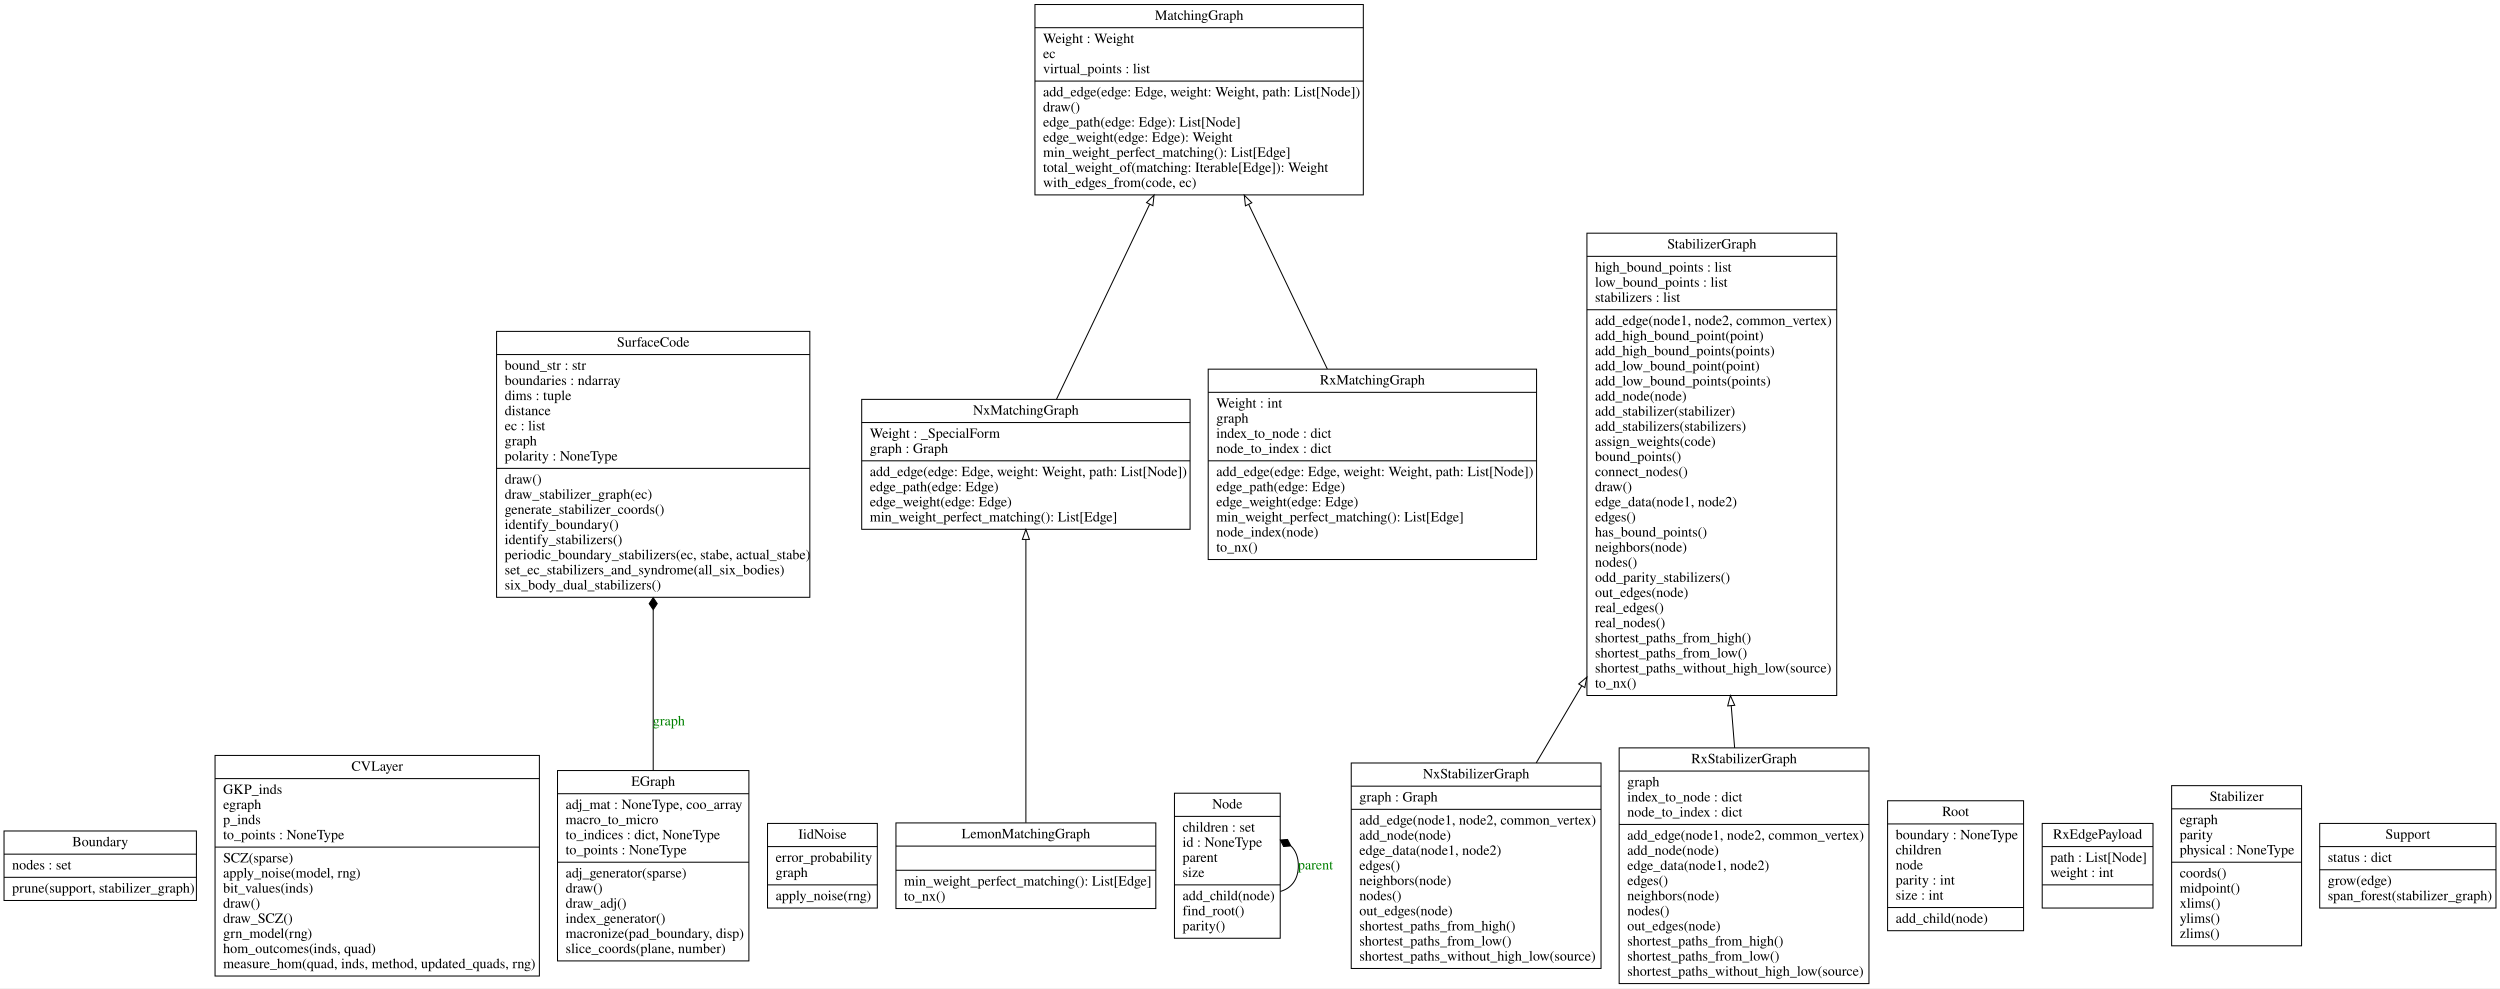
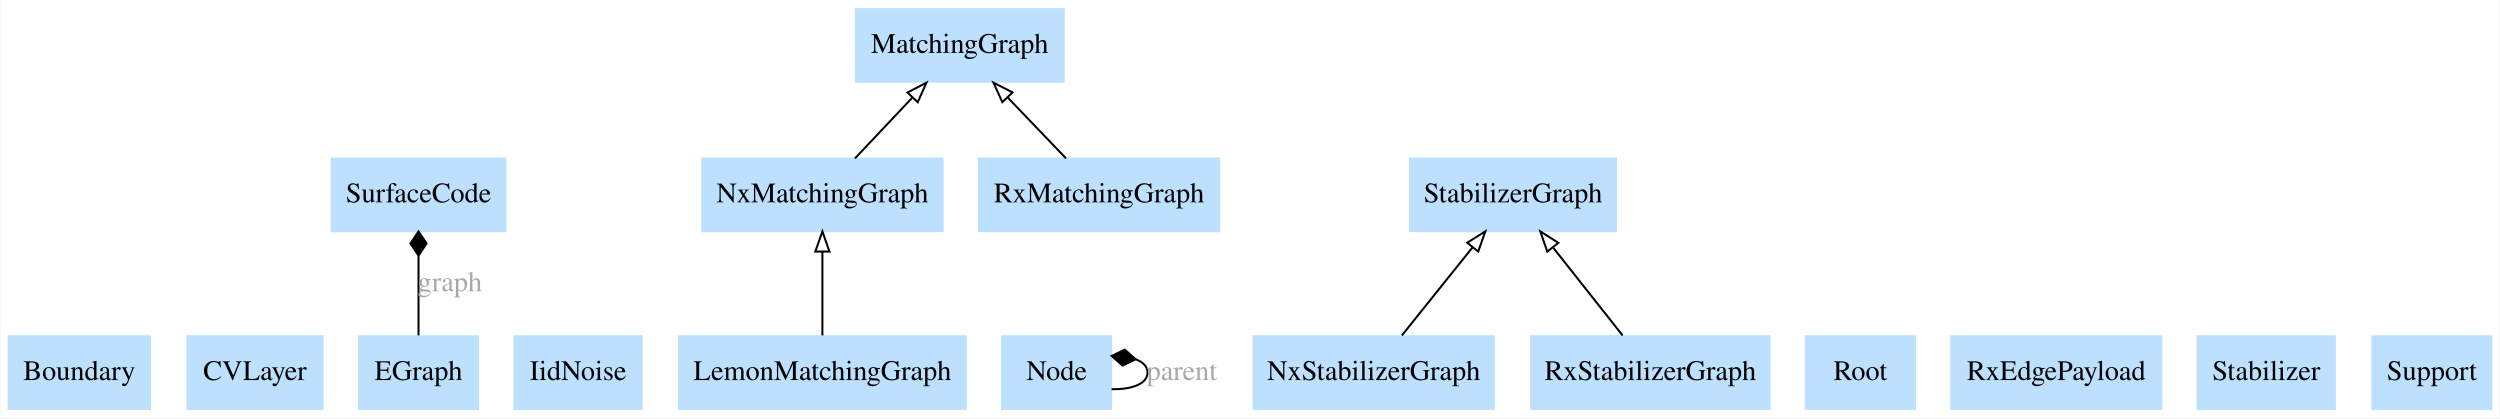
- <svg xmlns="http://www.w3.org/2000/svg" width="2482pt" height="981pt" viewBox="0.00 0.00 2482.00 981.00">
-   <g id="graph0" class="graph" transform="scale(1 1) rotate(0) translate(4 977)">
-     <polygon fill="white" stroke="transparent" points="-4,4 -4,-977 2478,-977 2478,4 -4,4" />
+ <svg xmlns="http://www.w3.org/2000/svg" width="1238pt" height="207pt" viewBox="0.00 0.00 1237.50 207.00">
+   <g id="graph0" class="graph" transform="scale(1 1) rotate(0) translate(4 203)">
+     <polygon fill="white" stroke="transparent" points="-4,4 -4,-203 1233.5,-203 1233.5,4 -4,4" />
    <g id="node1" class="node">
-       <polygon fill="none" stroke="black" points="0,-83 0,-152 191,-152 191,-83 0,-83" />
-       <text text-anchor="middle" x="95.5" y="-136.8" font-family="Times,serif" font-size="14.00">Boundary</text>
-       <polyline fill="none" stroke="black" points="0,-129 191,-129 " />
-       <text text-anchor="start" x="8" y="-113.8" font-family="Times,serif" font-size="14.00">nodes : set</text>
-       <polyline fill="none" stroke="black" points="0,-106 191,-106 " />
-       <text text-anchor="start" x="8" y="-90.8" font-family="Times,serif" font-size="14.00">prune(support, stabilizer_graph)</text>
+       <polygon fill="#bde0ff" stroke="#bde0ff" points="0,-0.5 0,-36.5 70,-36.5 70,-0.5 0,-0.5" />
+       <text text-anchor="middle" x="35" y="-14.8" font-family="Times,serif" font-size="14.00">Boundary</text>
    </g>
    <g id="node2" class="node">
-       <polygon fill="none" stroke="black" points="209.5,-8 209.5,-227 531.5,-227 531.5,-8 209.5,-8" />
-       <text text-anchor="middle" x="370.5" y="-211.8" font-family="Times,serif" font-size="14.00">CVLayer</text>
-       <polyline fill="none" stroke="black" points="209.5,-204 531.5,-204 " />
-       <text text-anchor="start" x="217.5" y="-188.8" font-family="Times,serif" font-size="14.00">GKP_inds</text>
-       <text text-anchor="start" x="217.5" y="-173.8" font-family="Times,serif" font-size="14.00">egraph</text>
-       <text text-anchor="start" x="217.5" y="-158.8" font-family="Times,serif" font-size="14.00">p_inds</text>
-       <text text-anchor="start" x="217.5" y="-143.8" font-family="Times,serif" font-size="14.00">to_points : NoneType</text>
-       <polyline fill="none" stroke="black" points="209.5,-136 531.5,-136 " />
-       <text text-anchor="start" x="217.5" y="-120.8" font-family="Times,serif" font-size="14.00">SCZ(sparse)</text>
-       <text text-anchor="start" x="217.5" y="-105.8" font-family="Times,serif" font-size="14.00">apply_noise(model, rng)</text>
-       <text text-anchor="start" x="217.5" y="-90.8" font-family="Times,serif" font-size="14.00">bit_values(inds)</text>
-       <text text-anchor="start" x="217.5" y="-75.8" font-family="Times,serif" font-size="14.00">draw()</text>
-       <text text-anchor="start" x="217.5" y="-60.8" font-family="Times,serif" font-size="14.00">draw_SCZ()</text>
-       <text text-anchor="start" x="217.5" y="-45.8" font-family="Times,serif" font-size="14.00">grn_model(rng)</text>
-       <text text-anchor="start" x="217.5" y="-30.8" font-family="Times,serif" font-size="14.00">hom_outcomes(inds, quad)</text>
-       <text text-anchor="start" x="217.5" y="-15.8" font-family="Times,serif" font-size="14.00">measure_hom(quad, inds, method, updated_quads, rng)</text>
+       <polygon fill="#bde0ff" stroke="#bde0ff" points="88.5,-0.5 88.5,-36.5 155.5,-36.5 155.5,-0.5 88.5,-0.5" />
+       <text text-anchor="middle" x="122" y="-14.8" font-family="Times,serif" font-size="14.00">CVLayer</text>
    </g>
    <g id="node3" class="node">
-       <polygon fill="none" stroke="black" points="549.5,-23 549.5,-212 739.5,-212 739.5,-23 549.5,-23" />
-       <text text-anchor="middle" x="644.5" y="-196.8" font-family="Times,serif" font-size="14.00">EGraph</text>
-       <polyline fill="none" stroke="black" points="549.5,-189 739.5,-189 " />
-       <text text-anchor="start" x="557.5" y="-173.8" font-family="Times,serif" font-size="14.00">adj_mat : NoneType, coo_array</text>
-       <text text-anchor="start" x="557.5" y="-158.8" font-family="Times,serif" font-size="14.00">macro_to_micro</text>
-       <text text-anchor="start" x="557.5" y="-143.8" font-family="Times,serif" font-size="14.00">to_indices : dict, NoneType</text>
-       <text text-anchor="start" x="557.5" y="-128.8" font-family="Times,serif" font-size="14.00">to_points : NoneType</text>
-       <polyline fill="none" stroke="black" points="549.5,-121 739.5,-121 " />
-       <text text-anchor="start" x="557.5" y="-105.8" font-family="Times,serif" font-size="14.00">adj_generator(sparse)</text>
-       <text text-anchor="start" x="557.5" y="-90.8" font-family="Times,serif" font-size="14.00">draw()</text>
-       <text text-anchor="start" x="557.5" y="-75.8" font-family="Times,serif" font-size="14.00">draw_adj()</text>
-       <text text-anchor="start" x="557.5" y="-60.8" font-family="Times,serif" font-size="14.00">index_generator()</text>
-       <text text-anchor="start" x="557.5" y="-45.8" font-family="Times,serif" font-size="14.00">macronize(pad_boundary, disp)</text>
-       <text text-anchor="start" x="557.5" y="-30.8" font-family="Times,serif" font-size="14.00">slice_coords(plane, number)</text>
+       <polygon fill="#bde0ff" stroke="#bde0ff" points="173.5,-0.5 173.5,-36.5 232.5,-36.5 232.5,-0.5 173.5,-0.5" />
+       <text text-anchor="middle" x="203" y="-14.8" font-family="Times,serif" font-size="14.00">EGraph</text>
    </g>
    <g id="node17" class="node">
-       <polygon fill="none" stroke="black" points="489,-384 489,-648 800,-648 800,-384 489,-384" />
-       <text text-anchor="middle" x="644.5" y="-632.8" font-family="Times,serif" font-size="14.00">SurfaceCode</text>
-       <polyline fill="none" stroke="black" points="489,-625 800,-625 " />
-       <text text-anchor="start" x="497" y="-609.8" font-family="Times,serif" font-size="14.00">bound_str : str</text>
-       <text text-anchor="start" x="497" y="-594.8" font-family="Times,serif" font-size="14.00">boundaries : ndarray</text>
-       <text text-anchor="start" x="497" y="-579.8" font-family="Times,serif" font-size="14.00">dims : tuple</text>
-       <text text-anchor="start" x="497" y="-564.8" font-family="Times,serif" font-size="14.00">distance</text>
-       <text text-anchor="start" x="497" y="-549.8" font-family="Times,serif" font-size="14.00">ec : list</text>
-       <text text-anchor="start" x="497" y="-534.8" font-family="Times,serif" font-size="14.00">graph</text>
-       <text text-anchor="start" x="497" y="-519.8" font-family="Times,serif" font-size="14.00">polarity : NoneType</text>
-       <polyline fill="none" stroke="black" points="489,-512 800,-512 " />
-       <text text-anchor="start" x="497" y="-496.8" font-family="Times,serif" font-size="14.00">draw()</text>
-       <text text-anchor="start" x="497" y="-481.8" font-family="Times,serif" font-size="14.00">draw_stabilizer_graph(ec)</text>
-       <text text-anchor="start" x="497" y="-466.8" font-family="Times,serif" font-size="14.00">generate_stabilizer_coords()</text>
-       <text text-anchor="start" x="497" y="-451.8" font-family="Times,serif" font-size="14.00">identify_boundary()</text>
-       <text text-anchor="start" x="497" y="-436.8" font-family="Times,serif" font-size="14.00">identify_stabilizers()</text>
-       <text text-anchor="start" x="497" y="-421.8" font-family="Times,serif" font-size="14.00">periodic_boundary_stabilizers(ec, stabe, actual_stabe)</text>
-       <text text-anchor="start" x="497" y="-406.8" font-family="Times,serif" font-size="14.00">set_ec_stabilizers_and_syndrome(all_six_bodies)</text>
-       <text text-anchor="start" x="497" y="-391.8" font-family="Times,serif" font-size="14.00">six_body_dual_stabilizers()</text>
+       <polygon fill="#bde0ff" stroke="#bde0ff" points="160,-88.5 160,-124.5 246,-124.5 246,-88.5 160,-88.5" />
+       <text text-anchor="middle" x="203" y="-102.8" font-family="Times,serif" font-size="14.00">SurfaceCode</text>
    </g>
    <g id="edge6" class="edge">
-       <path fill="none" stroke="black" d="M644.5,-212.21C644.5,-259.69 644.5,-318.37 644.5,-371.4" />
-       <polygon fill="black" stroke="black" points="644.5,-371.68 648.5,-377.68 644.5,-383.68 640.5,-377.68 644.5,-371.68" />
-       <text text-anchor="middle" x="660" y="-256.8" font-family="Times,serif" font-size="14.00" fill="green">graph</text>
+       <path fill="none" stroke="black" d="M203,-36.9C203,-48.17 203,-63.12 203,-76.18" />
+       <polygon fill="black" stroke="black" points="203,-76.42 207,-82.42 203,-88.42 199,-82.42 203,-76.42" />
+       <text text-anchor="middle" x="218.5" y="-58.8" font-family="Times,serif" font-size="14.00" fill="darkgrey">graph</text>
    </g>
    <g id="node4" class="node">
-       <polygon fill="none" stroke="black" points="758,-75.5 758,-159.5 867,-159.5 867,-75.5 758,-75.5" />
-       <text text-anchor="middle" x="812.5" y="-144.3" font-family="Times,serif" font-size="14.00">IidNoise</text>
-       <polyline fill="none" stroke="black" points="758,-136.5 867,-136.5 " />
-       <text text-anchor="start" x="766" y="-121.3" font-family="Times,serif" font-size="14.00">error_probability</text>
-       <text text-anchor="start" x="766" y="-106.3" font-family="Times,serif" font-size="14.00">graph</text>
-       <polyline fill="none" stroke="black" points="758,-98.5 867,-98.5 " />
-       <text text-anchor="start" x="766" y="-83.3" font-family="Times,serif" font-size="14.00">apply_noise(rng)</text>
+       <polygon fill="#bde0ff" stroke="#bde0ff" points="250.5,-0.5 250.5,-36.5 313.5,-36.5 313.5,-0.5 250.5,-0.5" />
+       <text text-anchor="middle" x="282" y="-14.8" font-family="Times,serif" font-size="14.00">IidNoise</text>
    </g>
    <g id="node5" class="node">
-       <polygon fill="none" stroke="black" points="885.5,-75 885.5,-160 1143.5,-160 1143.5,-75 885.5,-75" />
-       <text text-anchor="middle" x="1014.5" y="-144.8" font-family="Times,serif" font-size="14.00">LemonMatchingGraph</text>
-       <polyline fill="none" stroke="black" points="885.5,-137 1143.5,-137 " />
-       <polyline fill="none" stroke="black" points="885.5,-113 1143.5,-113 " />
-       <text text-anchor="start" x="893.5" y="-97.8" font-family="Times,serif" font-size="14.00">min_weight_perfect_matching(): List[Edge]</text>
-       <text text-anchor="start" x="893.5" y="-82.8" font-family="Times,serif" font-size="14.00">to_nx()</text>
+       <polygon fill="#bde0ff" stroke="#bde0ff" points="332,-0.5 332,-36.5 474,-36.5 474,-0.5 332,-0.5" />
+       <text text-anchor="middle" x="403" y="-14.8" font-family="Times,serif" font-size="14.00">LemonMatchingGraph</text>
    </g>
    <g id="node8" class="node">
-       <polygon fill="none" stroke="black" points="851.5,-451.5 851.5,-580.5 1177.5,-580.5 1177.5,-451.5 851.5,-451.5" />
-       <text text-anchor="middle" x="1014.5" y="-565.3" font-family="Times,serif" font-size="14.00">NxMatchingGraph</text>
-       <polyline fill="none" stroke="black" points="851.5,-557.5 1177.5,-557.5 " />
-       <text text-anchor="start" x="859.5" y="-542.3" font-family="Times,serif" font-size="14.00">Weight : _SpecialForm</text>
-       <text text-anchor="start" x="859.5" y="-527.3" font-family="Times,serif" font-size="14.00">graph : Graph</text>
-       <polyline fill="none" stroke="black" points="851.5,-519.5 1177.5,-519.5 " />
-       <text text-anchor="start" x="859.5" y="-504.3" font-family="Times,serif" font-size="14.00">add_edge(edge: Edge, weight: Weight, path: List[Node])</text>
-       <text text-anchor="start" x="859.5" y="-489.3" font-family="Times,serif" font-size="14.00">edge_path(edge: Edge)</text>
-       <text text-anchor="start" x="859.5" y="-474.3" font-family="Times,serif" font-size="14.00">edge_weight(edge: Edge)</text>
-       <text text-anchor="start" x="859.5" y="-459.3" font-family="Times,serif" font-size="14.00">min_weight_perfect_matching(): List[Edge]</text>
+       <polygon fill="#bde0ff" stroke="#bde0ff" points="343.5,-88.5 343.5,-124.5 462.5,-124.5 462.5,-88.5 343.5,-88.5" />
+       <text text-anchor="middle" x="403" y="-102.8" font-family="Times,serif" font-size="14.00">NxMatchingGraph</text>
    </g>
    <g id="edge3" class="edge">
-       <path fill="none" stroke="black" d="M1014.5,-160.18C1014.5,-226.89 1014.5,-358.53 1014.5,-441.36" />
-       <polygon fill="none" stroke="black" points="1011,-441.46 1014.5,-451.46 1018,-441.46 1011,-441.46" />
+       <path fill="none" stroke="black" d="M403,-36.9C403,-48.75 403,-64.68 403,-78.21" />
+       <polygon fill="none" stroke="black" points="399.5,-78.42 403,-88.42 406.5,-78.42 399.5,-78.42" />
    </g>
    <g id="node6" class="node">
-       <polygon fill="none" stroke="black" points="1023.5,-783.5 1023.5,-972.5 1349.5,-972.5 1349.5,-783.5 1023.5,-783.5" />
-       <text text-anchor="middle" x="1186.5" y="-957.3" font-family="Times,serif" font-size="14.00">MatchingGraph</text>
-       <polyline fill="none" stroke="black" points="1023.5,-949.5 1349.5,-949.5 " />
-       <text text-anchor="start" x="1031.5" y="-934.3" font-family="Times,serif" font-size="14.00">Weight : Weight</text>
-       <text text-anchor="start" x="1031.5" y="-919.3" font-family="Times,serif" font-size="14.00">ec</text>
-       <text text-anchor="start" x="1031.5" y="-904.3" font-family="Times,serif" font-size="14.00">virtual_points : list</text>
-       <polyline fill="none" stroke="black" points="1023.5,-896.5 1349.5,-896.5 " />
-       <text text-anchor="start" x="1031.5" y="-881.3" font-family="Times,serif" font-size="14.00">add_edge(edge: Edge, weight: Weight, path: List[Node])</text>
-       <text text-anchor="start" x="1031.5" y="-866.3" font-family="Times,serif" font-size="14.00">draw()</text>
-       <text text-anchor="start" x="1031.5" y="-851.3" font-family="Times,serif" font-size="14.00">edge_path(edge: Edge): List[Node]</text>
-       <text text-anchor="start" x="1031.5" y="-836.3" font-family="Times,serif" font-size="14.00">edge_weight(edge: Edge): Weight</text>
-       <text text-anchor="start" x="1031.5" y="-821.3" font-family="Times,serif" font-size="14.00">min_weight_perfect_matching(): List[Edge]</text>
-       <text text-anchor="start" x="1031.5" y="-806.3" font-family="Times,serif" font-size="14.00">total_weight_of(matching: Iterable[Edge]): Weight</text>
-       <text text-anchor="start" x="1031.5" y="-791.3" font-family="Times,serif" font-size="14.00">with_edges_from(code, ec)</text>
+       <polygon fill="#bde0ff" stroke="#bde0ff" points="419.5,-162.5 419.5,-198.5 522.5,-198.5 522.5,-162.5 419.5,-162.5" />
+       <text text-anchor="middle" x="471" y="-176.8" font-family="Times,serif" font-size="14.00">MatchingGraph</text>
    </g>
    <g id="node7" class="node">
-       <polygon fill="none" stroke="black" points="1162,-45.5 1162,-189.5 1267,-189.5 1267,-45.5 1162,-45.5" />
-       <text text-anchor="middle" x="1214.5" y="-174.3" font-family="Times,serif" font-size="14.00">Node</text>
-       <polyline fill="none" stroke="black" points="1162,-166.5 1267,-166.5 " />
-       <text text-anchor="start" x="1170" y="-151.3" font-family="Times,serif" font-size="14.00">children : set</text>
-       <text text-anchor="start" x="1170" y="-136.3" font-family="Times,serif" font-size="14.00">id : NoneType</text>
-       <text text-anchor="start" x="1170" y="-121.3" font-family="Times,serif" font-size="14.00">parent</text>
-       <text text-anchor="start" x="1170" y="-106.3" font-family="Times,serif" font-size="14.00">size</text>
-       <polyline fill="none" stroke="black" points="1162,-98.5 1267,-98.5 " />
-       <text text-anchor="start" x="1170" y="-83.3" font-family="Times,serif" font-size="14.00">add_child(node)</text>
-       <text text-anchor="start" x="1170" y="-68.3" font-family="Times,serif" font-size="14.00">find_root()</text>
-       <text text-anchor="start" x="1170" y="-53.3" font-family="Times,serif" font-size="14.00">parity()</text>
+       <polygon fill="#bde0ff" stroke="#bde0ff" points="492,-0.5 492,-36.5 546,-36.5 546,-0.5 492,-0.5" />
+       <text text-anchor="middle" x="519" y="-14.8" font-family="Times,serif" font-size="14.00">Node</text>
    </g>
    <g id="edge7" class="edge">
-       <path fill="none" stroke="black" d="M1267.08,-91.97C1277.54,-94.85 1285,-103.36 1285,-117.5 1285,-126.12 1282.23,-132.65 1277.7,-137.08" />
-       <polygon fill="black" stroke="black" points="1277.55,-137.16 1274.26,-143.59 1267.08,-143.03 1270.36,-136.61 1277.55,-137.16" />
-       <text text-anchor="middle" x="1302" y="-113.8" font-family="Times,serif" font-size="14.00" fill="green">parent</text>
+       <path fill="none" stroke="black" d="M546.24,-10.26C556.02,-10.08 564,-12.83 564,-18.5 564,-21.51 561.75,-23.7 558.17,-25.06" />
+       <polygon fill="black" stroke="black" points="558.12,-25.07 552.74,-29.87 546.24,-26.74 551.62,-21.95 558.12,-25.07" />
+       <text text-anchor="middle" x="581" y="-14.8" font-family="Times,serif" font-size="14.00" fill="darkgrey">parent</text>
    </g>
    <g id="edge4" class="edge">
-       <path fill="none" stroke="black" d="M1044.85,-580.53C1070.45,-634.11 1107.58,-711.82 1137.4,-774.24" />
-       <polygon fill="none" stroke="black" points="1134.28,-775.82 1141.75,-783.33 1140.6,-772.8 1134.28,-775.82" />
+       <path fill="none" stroke="black" d="M419.12,-124.56C427.63,-133.58 438.23,-144.8 447.63,-154.76" />
+       <polygon fill="none" stroke="black" points="445.12,-157.19 454.53,-162.06 450.21,-152.39 445.12,-157.19" />
    </g>
    <g id="node9" class="node">
-       <polygon fill="none" stroke="black" points="1337.5,-15.5 1337.5,-219.5 1585.5,-219.5 1585.5,-15.5 1337.5,-15.5" />
-       <text text-anchor="middle" x="1461.5" y="-204.3" font-family="Times,serif" font-size="14.00">NxStabilizerGraph</text>
-       <polyline fill="none" stroke="black" points="1337.5,-196.5 1585.5,-196.5 " />
-       <text text-anchor="start" x="1345.5" y="-181.3" font-family="Times,serif" font-size="14.00">graph : Graph</text>
-       <polyline fill="none" stroke="black" points="1337.5,-173.5 1585.5,-173.5 " />
-       <text text-anchor="start" x="1345.5" y="-158.3" font-family="Times,serif" font-size="14.00">add_edge(node1, node2, common_vertex)</text>
-       <text text-anchor="start" x="1345.5" y="-143.3" font-family="Times,serif" font-size="14.00">add_node(node)</text>
-       <text text-anchor="start" x="1345.5" y="-128.3" font-family="Times,serif" font-size="14.00">edge_data(node1, node2)</text>
-       <text text-anchor="start" x="1345.5" y="-113.3" font-family="Times,serif" font-size="14.00">edges()</text>
-       <text text-anchor="start" x="1345.5" y="-98.3" font-family="Times,serif" font-size="14.00">neighbors(node)</text>
-       <text text-anchor="start" x="1345.5" y="-83.3" font-family="Times,serif" font-size="14.00">nodes()</text>
-       <text text-anchor="start" x="1345.5" y="-68.3" font-family="Times,serif" font-size="14.00">out_edges(node)</text>
-       <text text-anchor="start" x="1345.5" y="-53.3" font-family="Times,serif" font-size="14.00">shortest_paths_from_high()</text>
-       <text text-anchor="start" x="1345.5" y="-38.3" font-family="Times,serif" font-size="14.00">shortest_paths_from_low()</text>
-       <text text-anchor="start" x="1345.5" y="-23.3" font-family="Times,serif" font-size="14.00">shortest_paths_without_high_low(source)</text>
+       <polygon fill="#bde0ff" stroke="#bde0ff" points="616.5,-0.5 616.5,-36.5 735.5,-36.5 735.5,-0.5 616.5,-0.5" />
+       <text text-anchor="middle" x="676" y="-14.8" font-family="Times,serif" font-size="14.00">NxStabilizerGraph</text>
    </g>
    <g id="node15" class="node">
-       <polygon fill="none" stroke="black" points="1571.5,-286.5 1571.5,-745.5 1819.5,-745.5 1819.5,-286.5 1571.5,-286.5" />
-       <text text-anchor="middle" x="1695.5" y="-730.3" font-family="Times,serif" font-size="14.00">StabilizerGraph</text>
-       <polyline fill="none" stroke="black" points="1571.5,-722.5 1819.5,-722.5 " />
-       <text text-anchor="start" x="1579.5" y="-707.3" font-family="Times,serif" font-size="14.00">high_bound_points : list</text>
-       <text text-anchor="start" x="1579.5" y="-692.3" font-family="Times,serif" font-size="14.00">low_bound_points : list</text>
-       <text text-anchor="start" x="1579.5" y="-677.3" font-family="Times,serif" font-size="14.00">stabilizers : list</text>
-       <polyline fill="none" stroke="black" points="1571.5,-669.5 1819.5,-669.5 " />
-       <text text-anchor="start" x="1579.5" y="-654.3" font-family="Times,serif" font-size="14.00">add_edge(node1, node2, common_vertex)</text>
-       <text text-anchor="start" x="1579.5" y="-639.3" font-family="Times,serif" font-size="14.00">add_high_bound_point(point)</text>
-       <text text-anchor="start" x="1579.5" y="-624.3" font-family="Times,serif" font-size="14.00">add_high_bound_points(points)</text>
-       <text text-anchor="start" x="1579.5" y="-609.3" font-family="Times,serif" font-size="14.00">add_low_bound_point(point)</text>
-       <text text-anchor="start" x="1579.5" y="-594.3" font-family="Times,serif" font-size="14.00">add_low_bound_points(points)</text>
-       <text text-anchor="start" x="1579.5" y="-579.3" font-family="Times,serif" font-size="14.00">add_node(node)</text>
-       <text text-anchor="start" x="1579.5" y="-564.3" font-family="Times,serif" font-size="14.00">add_stabilizer(stabilizer)</text>
-       <text text-anchor="start" x="1579.5" y="-549.3" font-family="Times,serif" font-size="14.00">add_stabilizers(stabilizers)</text>
-       <text text-anchor="start" x="1579.5" y="-534.3" font-family="Times,serif" font-size="14.00">assign_weights(code)</text>
-       <text text-anchor="start" x="1579.5" y="-519.3" font-family="Times,serif" font-size="14.00">bound_points()</text>
-       <text text-anchor="start" x="1579.5" y="-504.3" font-family="Times,serif" font-size="14.00">connect_nodes()</text>
-       <text text-anchor="start" x="1579.5" y="-489.3" font-family="Times,serif" font-size="14.00">draw()</text>
-       <text text-anchor="start" x="1579.5" y="-474.3" font-family="Times,serif" font-size="14.00">edge_data(node1, node2)</text>
-       <text text-anchor="start" x="1579.5" y="-459.3" font-family="Times,serif" font-size="14.00">edges()</text>
-       <text text-anchor="start" x="1579.5" y="-444.3" font-family="Times,serif" font-size="14.00">has_bound_points()</text>
-       <text text-anchor="start" x="1579.5" y="-429.3" font-family="Times,serif" font-size="14.00">neighbors(node)</text>
-       <text text-anchor="start" x="1579.5" y="-414.3" font-family="Times,serif" font-size="14.00">nodes()</text>
-       <text text-anchor="start" x="1579.5" y="-399.3" font-family="Times,serif" font-size="14.00">odd_parity_stabilizers()</text>
-       <text text-anchor="start" x="1579.5" y="-384.3" font-family="Times,serif" font-size="14.00">out_edges(node)</text>
-       <text text-anchor="start" x="1579.5" y="-369.3" font-family="Times,serif" font-size="14.00">real_edges()</text>
-       <text text-anchor="start" x="1579.5" y="-354.3" font-family="Times,serif" font-size="14.00">real_nodes()</text>
-       <text text-anchor="start" x="1579.5" y="-339.3" font-family="Times,serif" font-size="14.00">shortest_paths_from_high()</text>
-       <text text-anchor="start" x="1579.5" y="-324.3" font-family="Times,serif" font-size="14.00">shortest_paths_from_low()</text>
-       <text text-anchor="start" x="1579.5" y="-309.3" font-family="Times,serif" font-size="14.00">shortest_paths_without_high_low(source)</text>
-       <text text-anchor="start" x="1579.5" y="-294.3" font-family="Times,serif" font-size="14.00">to_nx()</text>
+       <polygon fill="#bde0ff" stroke="#bde0ff" points="694,-88.5 694,-124.5 796,-124.5 796,-88.5 694,-88.5" />
+       <text text-anchor="middle" x="745" y="-102.8" font-family="Times,serif" font-size="14.00">StabilizerGraph</text>
    </g>
    <g id="edge1" class="edge">
-       <path fill="none" stroke="black" d="M1521.15,-219.58C1535.14,-243.28 1550.59,-269.45 1566.33,-296.12" />
-       <polygon fill="none" stroke="black" points="1563.35,-297.97 1571.45,-304.8 1569.38,-294.41 1563.35,-297.97" />
+       <path fill="none" stroke="black" d="M689.96,-36.9C700.04,-49.46 713.78,-66.59 725.02,-80.59" />
+       <polygon fill="none" stroke="black" points="722.31,-82.81 731.29,-88.42 727.76,-78.43 722.31,-82.81" />
    </g>
    <g id="node10" class="node">
-       <polygon fill="none" stroke="black" points="1870,-53 1870,-182 2005,-182 2005,-53 1870,-53" />
-       <text text-anchor="middle" x="1937.5" y="-166.8" font-family="Times,serif" font-size="14.00">Root</text>
-       <polyline fill="none" stroke="black" points="1870,-159 2005,-159 " />
-       <text text-anchor="start" x="1878" y="-143.8" font-family="Times,serif" font-size="14.00">boundary : NoneType</text>
-       <text text-anchor="start" x="1878" y="-128.8" font-family="Times,serif" font-size="14.00">children</text>
-       <text text-anchor="start" x="1878" y="-113.8" font-family="Times,serif" font-size="14.00">node</text>
-       <text text-anchor="start" x="1878" y="-98.8" font-family="Times,serif" font-size="14.00">parity : int</text>
-       <text text-anchor="start" x="1878" y="-83.8" font-family="Times,serif" font-size="14.00">size : int</text>
-       <polyline fill="none" stroke="black" points="1870,-76 2005,-76 " />
-       <text text-anchor="start" x="1878" y="-60.8" font-family="Times,serif" font-size="14.00">add_child(node)</text>
+       <polygon fill="#bde0ff" stroke="#bde0ff" points="890,-0.5 890,-36.5 944,-36.5 944,-0.5 890,-0.5" />
+       <text text-anchor="middle" x="917" y="-14.8" font-family="Times,serif" font-size="14.00">Root</text>
    </g>
    <g id="node11" class="node">
-       <polygon fill="none" stroke="black" points="2023.5,-75.5 2023.5,-159.5 2133.5,-159.5 2133.5,-75.5 2023.5,-75.5" />
-       <text text-anchor="middle" x="2078.5" y="-144.3" font-family="Times,serif" font-size="14.00">RxEdgePayload</text>
-       <polyline fill="none" stroke="black" points="2023.5,-136.5 2133.5,-136.5 " />
-       <text text-anchor="start" x="2031.5" y="-121.3" font-family="Times,serif" font-size="14.00">path : List[Node]</text>
-       <text text-anchor="start" x="2031.5" y="-106.3" font-family="Times,serif" font-size="14.00">weight : int</text>
-       <polyline fill="none" stroke="black" points="2023.5,-98.5 2133.5,-98.5 " />
-       <text text-anchor="middle" x="2078.5" y="-83.3" font-family="Times,serif" font-size="14.00"> </text>
+       <polygon fill="#bde0ff" stroke="#bde0ff" points="962,-0.5 962,-36.5 1066,-36.5 1066,-0.5 962,-0.5" />
+       <text text-anchor="middle" x="1014" y="-14.8" font-family="Times,serif" font-size="14.00">RxEdgePayload</text>
    </g>
    <g id="node12" class="node">
-       <polygon fill="none" stroke="black" points="1195.5,-421.5 1195.5,-610.5 1521.5,-610.5 1521.5,-421.5 1195.5,-421.5" />
-       <text text-anchor="middle" x="1358.5" y="-595.3" font-family="Times,serif" font-size="14.00">RxMatchingGraph</text>
-       <polyline fill="none" stroke="black" points="1195.5,-587.5 1521.5,-587.5 " />
-       <text text-anchor="start" x="1203.5" y="-572.3" font-family="Times,serif" font-size="14.00">Weight : int</text>
-       <text text-anchor="start" x="1203.5" y="-557.3" font-family="Times,serif" font-size="14.00">graph</text>
-       <text text-anchor="start" x="1203.5" y="-542.3" font-family="Times,serif" font-size="14.00">index_to_node : dict</text>
-       <text text-anchor="start" x="1203.5" y="-527.3" font-family="Times,serif" font-size="14.00">node_to_index : dict</text>
-       <polyline fill="none" stroke="black" points="1195.5,-519.5 1521.5,-519.5 " />
-       <text text-anchor="start" x="1203.5" y="-504.3" font-family="Times,serif" font-size="14.00">add_edge(edge: Edge, weight: Weight, path: List[Node])</text>
-       <text text-anchor="start" x="1203.5" y="-489.3" font-family="Times,serif" font-size="14.00">edge_path(edge: Edge)</text>
-       <text text-anchor="start" x="1203.5" y="-474.3" font-family="Times,serif" font-size="14.00">edge_weight(edge: Edge)</text>
-       <text text-anchor="start" x="1203.5" y="-459.3" font-family="Times,serif" font-size="14.00">min_weight_perfect_matching(): List[Edge]</text>
-       <text text-anchor="start" x="1203.5" y="-444.3" font-family="Times,serif" font-size="14.00">node_index(node)</text>
-       <text text-anchor="start" x="1203.5" y="-429.3" font-family="Times,serif" font-size="14.00">to_nx()</text>
+       <polygon fill="#bde0ff" stroke="#bde0ff" points="480.5,-88.5 480.5,-124.5 599.5,-124.5 599.5,-88.5 480.5,-88.5" />
+       <text text-anchor="middle" x="540" y="-102.8" font-family="Times,serif" font-size="14.00">RxMatchingGraph</text>
    </g>
    <g id="edge5" class="edge">
-       <path fill="none" stroke="black" d="M1313.76,-610.65C1289.81,-660.76 1260.28,-722.58 1235.69,-774.05" />
-       <polygon fill="none" stroke="black" points="1232.47,-772.67 1231.32,-783.2 1238.79,-775.68 1232.47,-772.67" />
+       <path fill="none" stroke="black" d="M523.65,-124.56C515.01,-133.58 504.25,-144.8 494.71,-154.76" />
+       <polygon fill="none" stroke="black" points="492.11,-152.42 487.71,-162.06 497.16,-157.26 492.11,-152.42" />
    </g>
    <g id="node13" class="node">
-       <polygon fill="none" stroke="black" points="1603.5,-0.5 1603.5,-234.5 1851.5,-234.5 1851.5,-0.5 1603.5,-0.5" />
-       <text text-anchor="middle" x="1727.5" y="-219.3" font-family="Times,serif" font-size="14.00">RxStabilizerGraph</text>
-       <polyline fill="none" stroke="black" points="1603.5,-211.5 1851.5,-211.5 " />
-       <text text-anchor="start" x="1611.5" y="-196.3" font-family="Times,serif" font-size="14.00">graph</text>
-       <text text-anchor="start" x="1611.5" y="-181.3" font-family="Times,serif" font-size="14.00">index_to_node : dict</text>
-       <text text-anchor="start" x="1611.5" y="-166.3" font-family="Times,serif" font-size="14.00">node_to_index : dict</text>
-       <polyline fill="none" stroke="black" points="1603.5,-158.5 1851.5,-158.5 " />
-       <text text-anchor="start" x="1611.5" y="-143.3" font-family="Times,serif" font-size="14.00">add_edge(node1, node2, common_vertex)</text>
-       <text text-anchor="start" x="1611.5" y="-128.3" font-family="Times,serif" font-size="14.00">add_node(node)</text>
-       <text text-anchor="start" x="1611.5" y="-113.3" font-family="Times,serif" font-size="14.00">edge_data(node1, node2)</text>
-       <text text-anchor="start" x="1611.5" y="-98.3" font-family="Times,serif" font-size="14.00">edges()</text>
-       <text text-anchor="start" x="1611.5" y="-83.3" font-family="Times,serif" font-size="14.00">neighbors(node)</text>
-       <text text-anchor="start" x="1611.5" y="-68.3" font-family="Times,serif" font-size="14.00">nodes()</text>
-       <text text-anchor="start" x="1611.5" y="-53.3" font-family="Times,serif" font-size="14.00">out_edges(node)</text>
-       <text text-anchor="start" x="1611.5" y="-38.3" font-family="Times,serif" font-size="14.00">shortest_paths_from_high()</text>
-       <text text-anchor="start" x="1611.5" y="-23.3" font-family="Times,serif" font-size="14.00">shortest_paths_from_low()</text>
-       <text text-anchor="start" x="1611.5" y="-8.3" font-family="Times,serif" font-size="14.00">shortest_paths_without_high_low(source)</text>
+       <polygon fill="#bde0ff" stroke="#bde0ff" points="754,-0.5 754,-36.5 872,-36.5 872,-0.5 754,-0.5" />
+       <text text-anchor="middle" x="813" y="-14.8" font-family="Times,serif" font-size="14.00">RxStabilizerGraph</text>
    </g>
    <g id="edge2" class="edge">
-       <path fill="none" stroke="black" d="M1718.14,-234.52C1717.05,-247.98 1715.91,-262.06 1714.75,-276.43" />
-       <polygon fill="none" stroke="black" points="1711.26,-276.17 1713.95,-286.42 1718.24,-276.74 1711.26,-276.17" />
+       <path fill="none" stroke="black" d="M799.24,-36.9C789.4,-49.34 776.02,-66.27 765.01,-80.2" />
+       <polygon fill="none" stroke="black" points="761.97,-78.4 758.51,-88.42 767.46,-82.74 761.97,-78.4" />
    </g>
    <g id="node14" class="node">
-       <polygon fill="none" stroke="black" points="2152,-38 2152,-197 2281,-197 2281,-38 2152,-38" />
-       <text text-anchor="middle" x="2216.5" y="-181.8" font-family="Times,serif" font-size="14.00">Stabilizer</text>
-       <polyline fill="none" stroke="black" points="2152,-174 2281,-174 " />
-       <text text-anchor="start" x="2160" y="-158.8" font-family="Times,serif" font-size="14.00">egraph</text>
-       <text text-anchor="start" x="2160" y="-143.8" font-family="Times,serif" font-size="14.00">parity</text>
-       <text text-anchor="start" x="2160" y="-128.8" font-family="Times,serif" font-size="14.00">physical : NoneType</text>
-       <polyline fill="none" stroke="black" points="2152,-121 2281,-121 " />
-       <text text-anchor="start" x="2160" y="-105.8" font-family="Times,serif" font-size="14.00">coords()</text>
-       <text text-anchor="start" x="2160" y="-90.8" font-family="Times,serif" font-size="14.00">midpoint()</text>
-       <text text-anchor="start" x="2160" y="-75.8" font-family="Times,serif" font-size="14.00">xlims()</text>
-       <text text-anchor="start" x="2160" y="-60.8" font-family="Times,serif" font-size="14.00">ylims()</text>
-       <text text-anchor="start" x="2160" y="-45.8" font-family="Times,serif" font-size="14.00">zlims()</text>
+       <polygon fill="#bde0ff" stroke="#bde0ff" points="1084,-0.5 1084,-36.5 1152,-36.5 1152,-0.5 1084,-0.5" />
+       <text text-anchor="middle" x="1118" y="-14.8" font-family="Times,serif" font-size="14.00">Stabilizer</text>
    </g>
    <g id="node16" class="node">
-       <polygon fill="none" stroke="black" points="2299,-75.5 2299,-159.5 2474,-159.5 2474,-75.5 2299,-75.5" />
-       <text text-anchor="middle" x="2386.5" y="-144.3" font-family="Times,serif" font-size="14.00">Support</text>
-       <polyline fill="none" stroke="black" points="2299,-136.5 2474,-136.5 " />
-       <text text-anchor="start" x="2307" y="-121.3" font-family="Times,serif" font-size="14.00">status : dict</text>
-       <polyline fill="none" stroke="black" points="2299,-113.5 2474,-113.5 " />
-       <text text-anchor="start" x="2307" y="-98.3" font-family="Times,serif" font-size="14.00">grow(edge)</text>
-       <text text-anchor="start" x="2307" y="-83.3" font-family="Times,serif" font-size="14.00">span_forest(stabilizer_graph)</text>
+       <polygon fill="#bde0ff" stroke="#bde0ff" points="1170.5,-0.5 1170.5,-36.5 1229.5,-36.5 1229.5,-0.5 1170.5,-0.5" />
+       <text text-anchor="middle" x="1200" y="-14.8" font-family="Times,serif" font-size="14.00">Support</text>
    </g>
  </g>
</svg>
